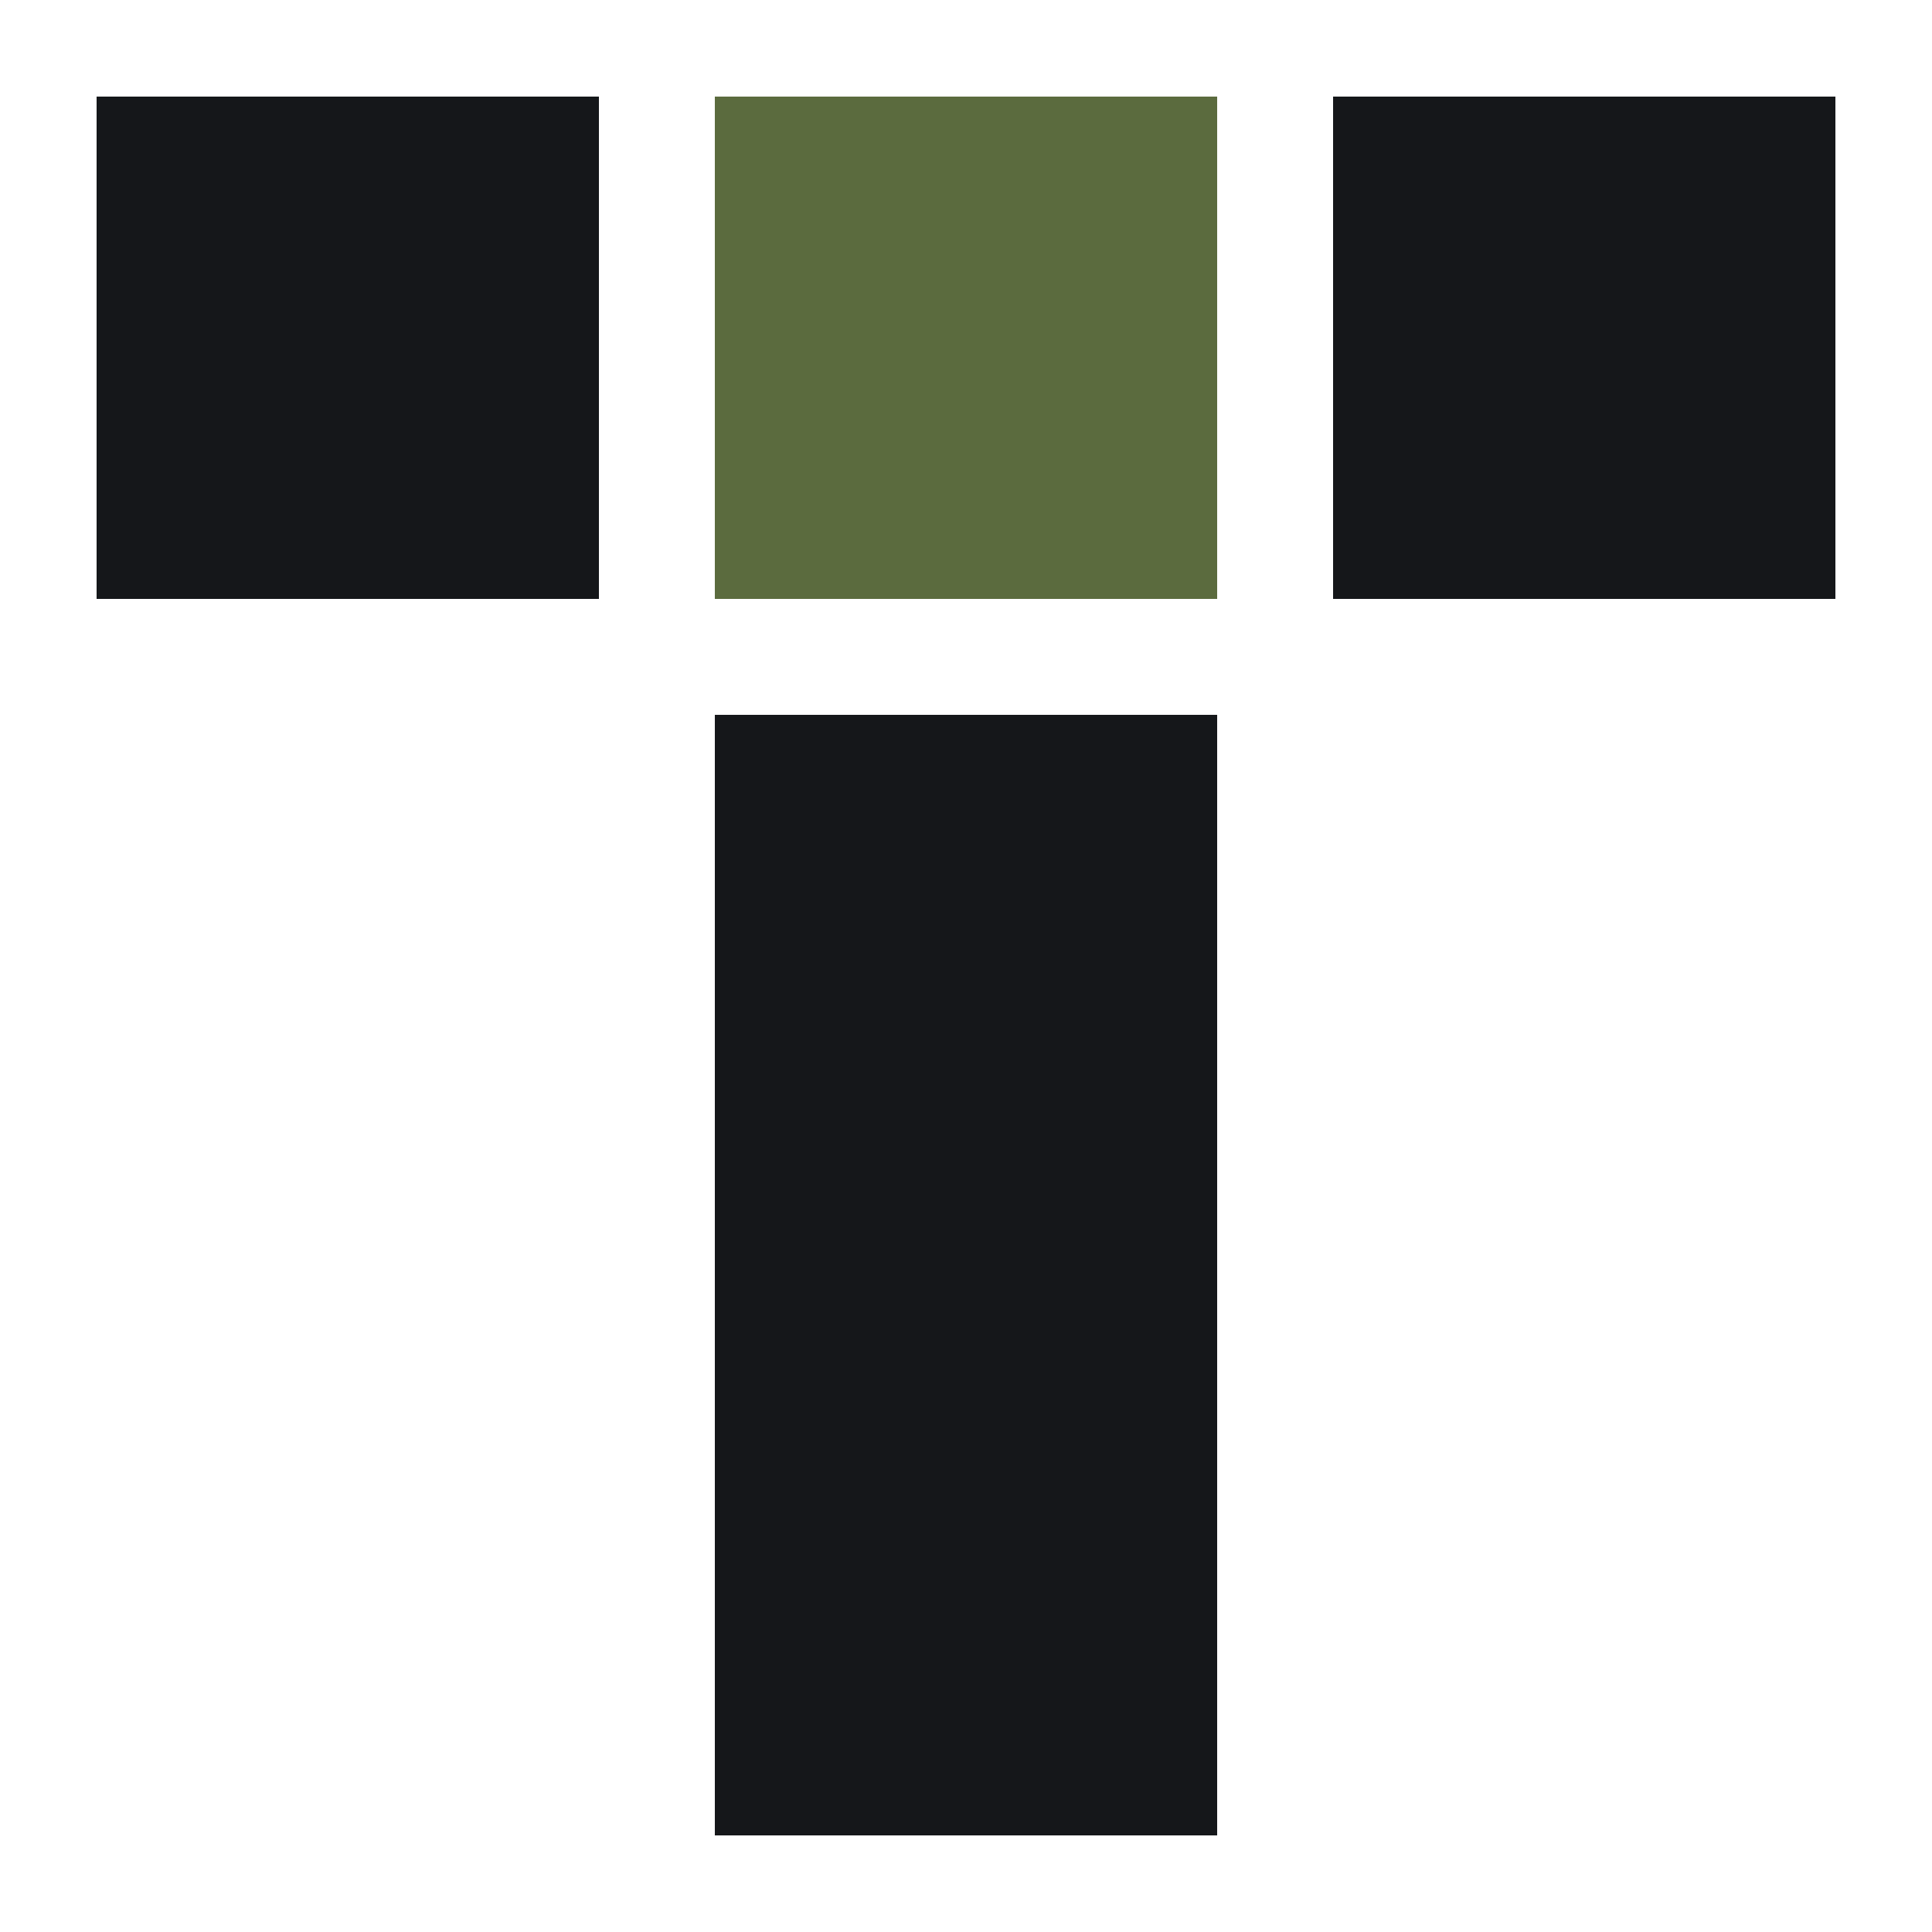
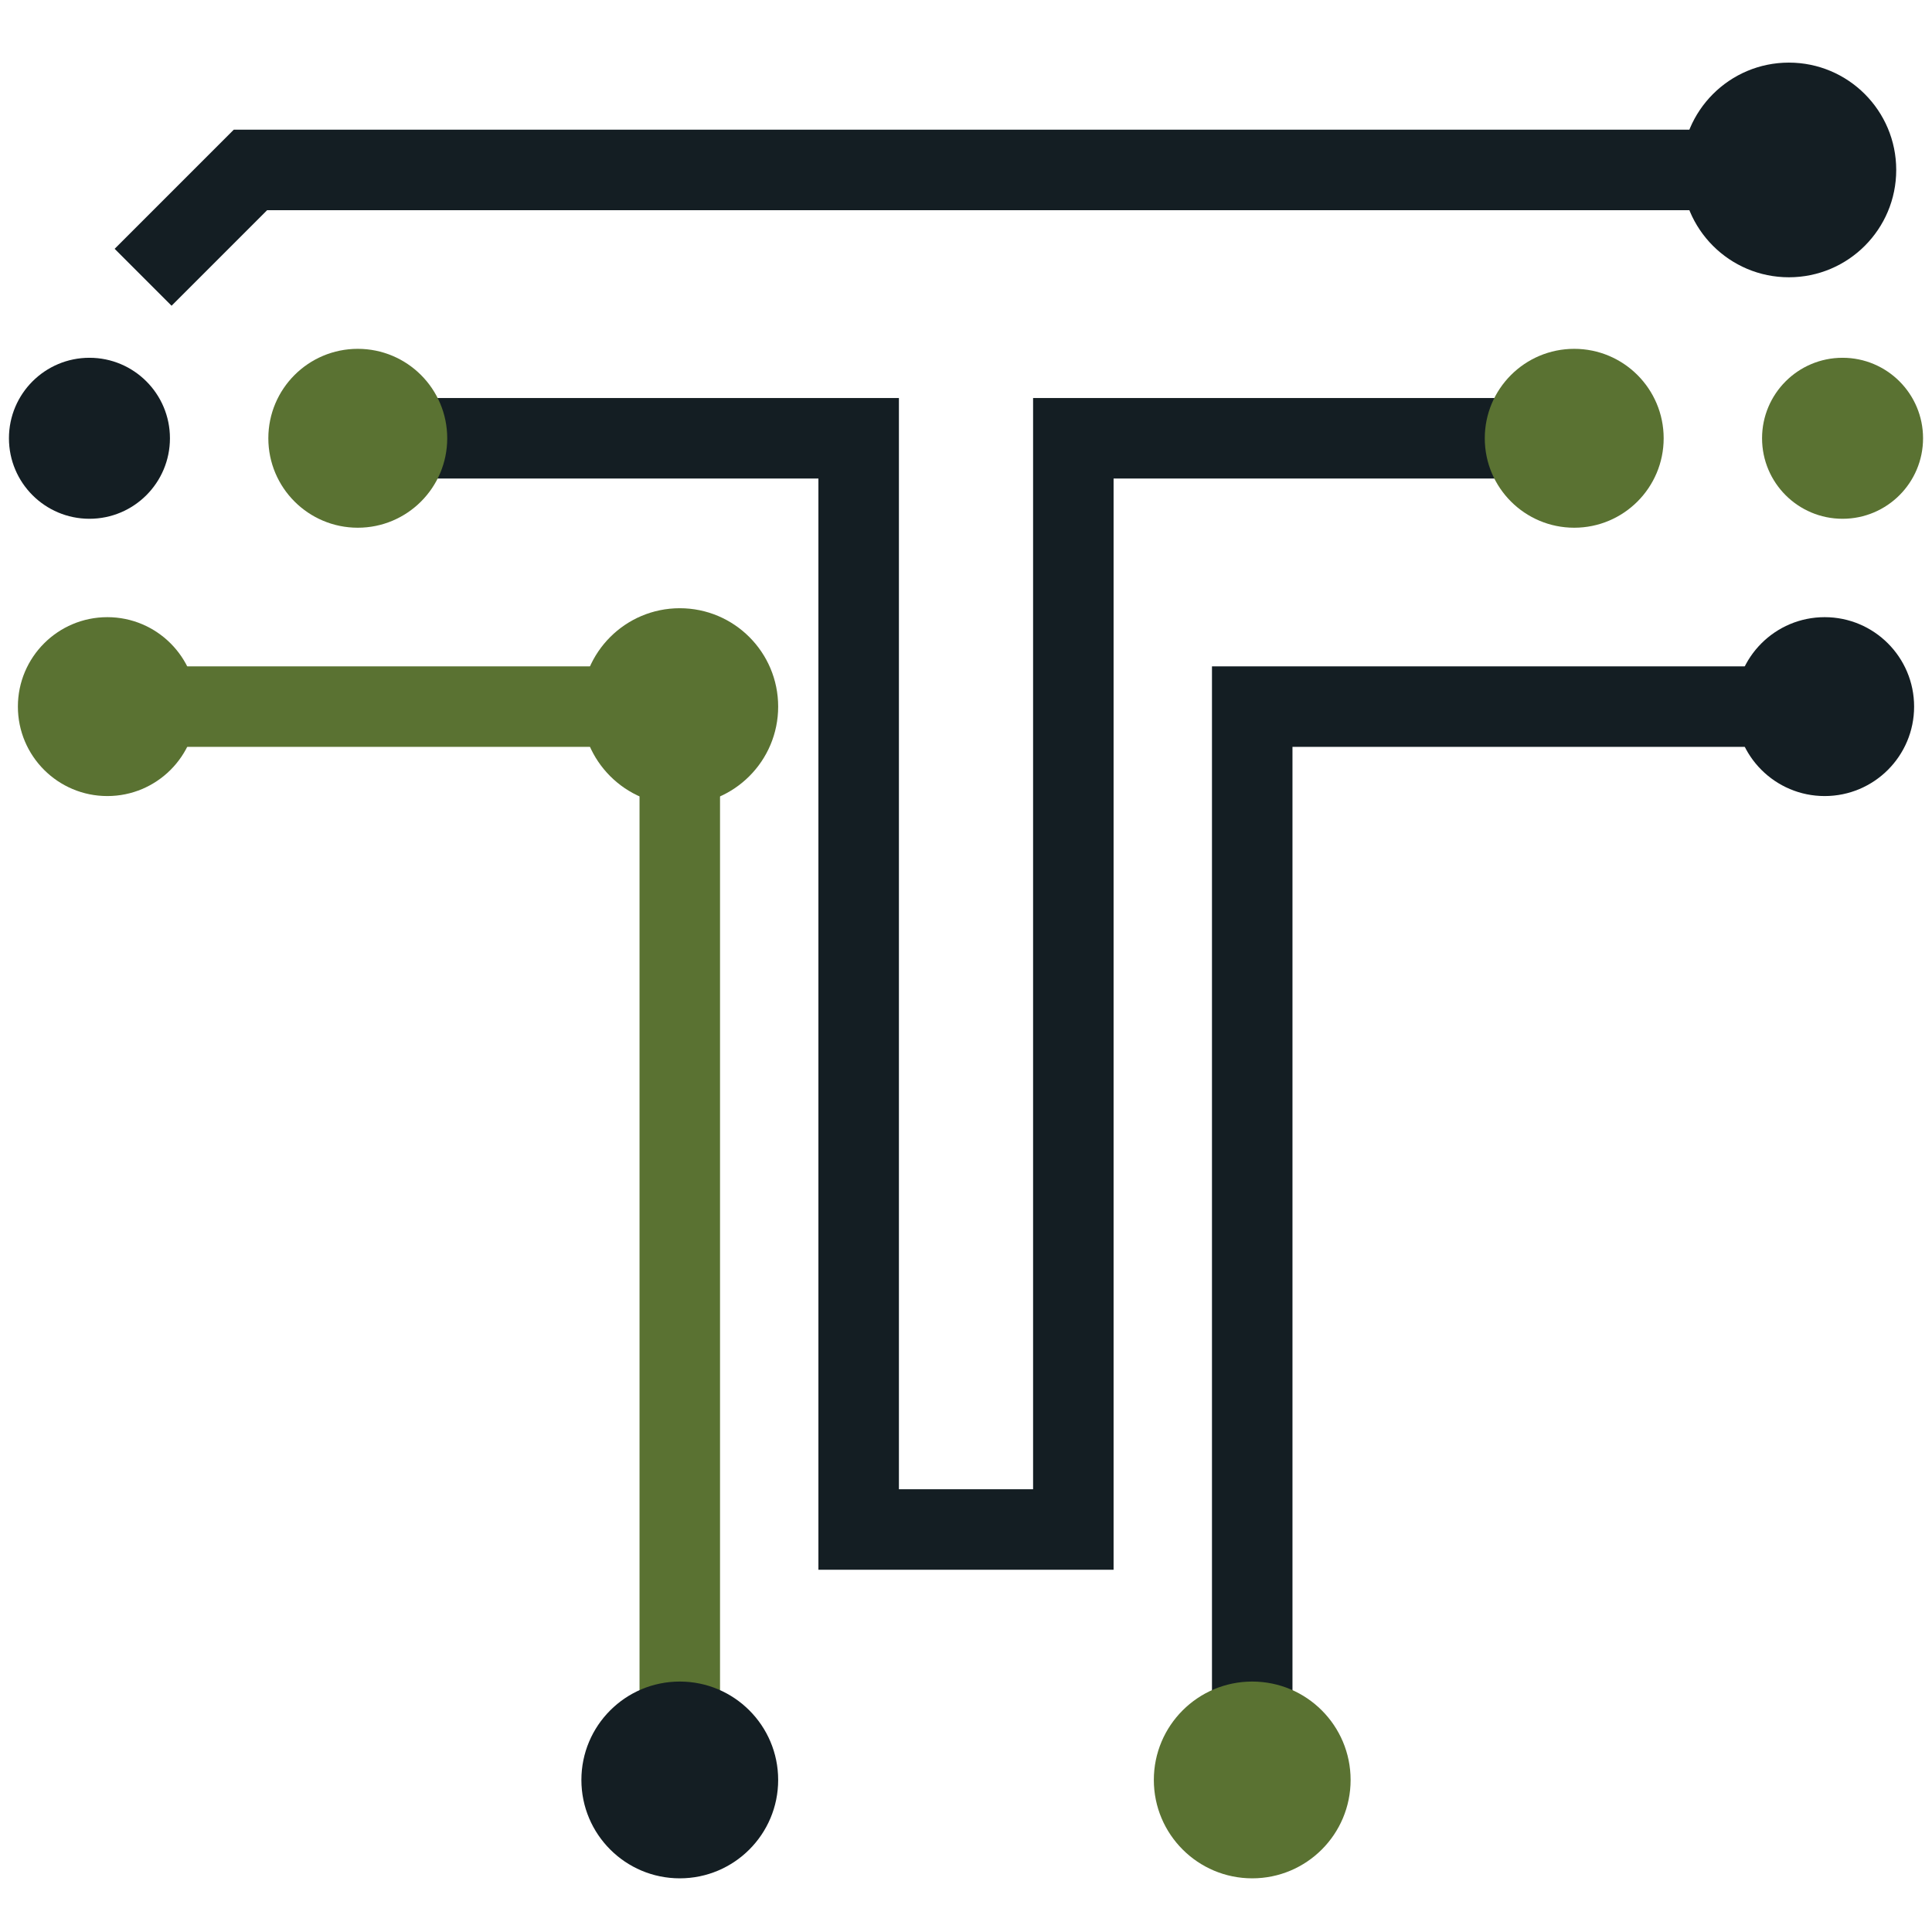
- <svg xmlns="http://www.w3.org/2000/svg" width="200" height="200" viewBox="0 0 100 100">
-   <rect x="5" y="5" width="26" height="26" fill="#15171a" />
-   <rect x="37" y="5" width="26" height="26" fill="#5b6b3e" />
-   <rect x="69" y="5" width="26" height="26" fill="#15171a" />
-   <rect x="37" y="37" width="26" height="58" fill="#15171a" />
+ <svg xmlns="http://www.w3.org/2000/svg" viewBox="4.0 10.5 108.0 108.0" width="512" height="512">
+   <g fill="none" stroke-width="4.5" stroke-linejoin="miter" stroke-linecap="butt">
+     <path d="M12 26 L18 20 H100" stroke="#141E23" />
+     <path d="M24 35 H52 V96 H64 V35 H92" stroke="#141E23" />
+     <path d="M10 50 H42 V110" stroke="#5A7232" />
+     <path d="M106 50 H74 V110" stroke="#141E23" />
+   </g>
+   <g>
+     <circle cx="104" cy="20" r="6" fill="#141E23" />
+     <circle cx="9" cy="35" r="4.5" fill="#141E23" />
+     <circle cx="24" cy="35" r="5" fill="#5A7232" />
+     <circle cx="92" cy="35" r="5" fill="#5A7232" />
+     <circle cx="107" cy="35" r="4.5" fill="#5A7232" />
+     <circle cx="10" cy="50" r="5" fill="#5A7232" />
+     <circle cx="42" cy="50" r="5.5" fill="#5A7232" />
+     <circle cx="106" cy="50" r="5" fill="#141E23" />
+     <circle cx="42" cy="110" r="5.5" fill="#141E23" />
+     <circle cx="74" cy="110" r="5.5" fill="#5A7232" />
+   </g>
</svg>
